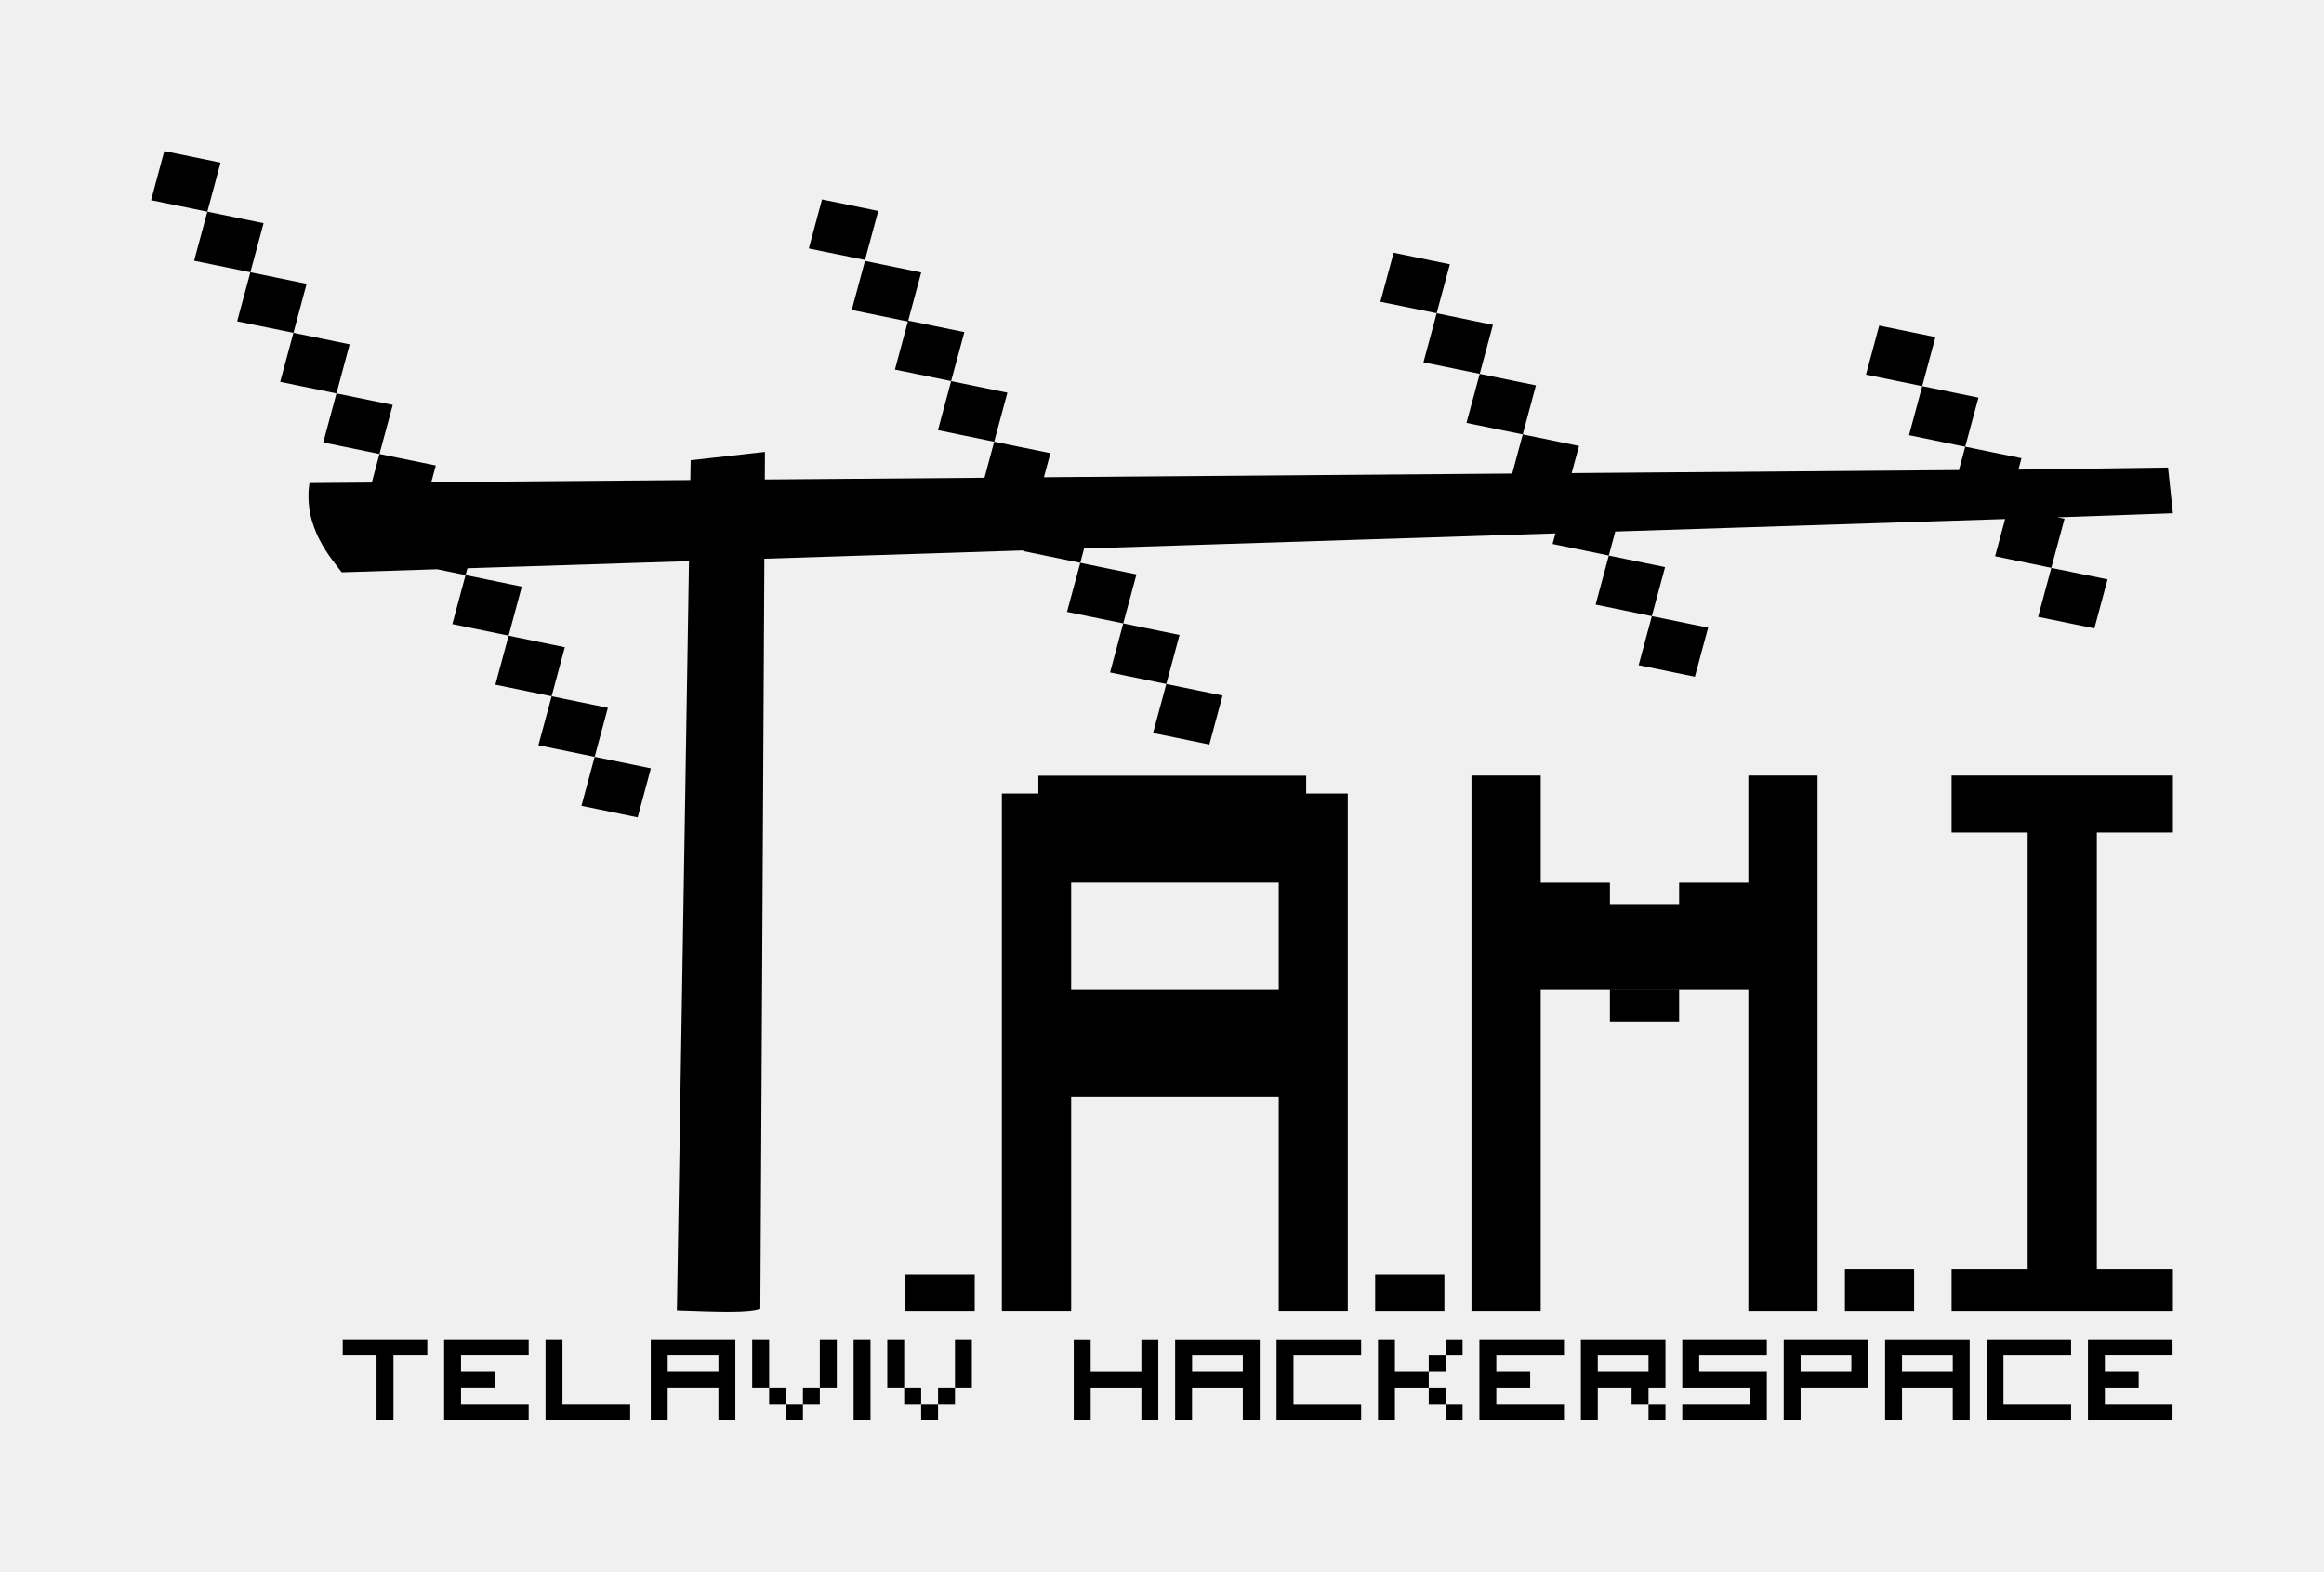
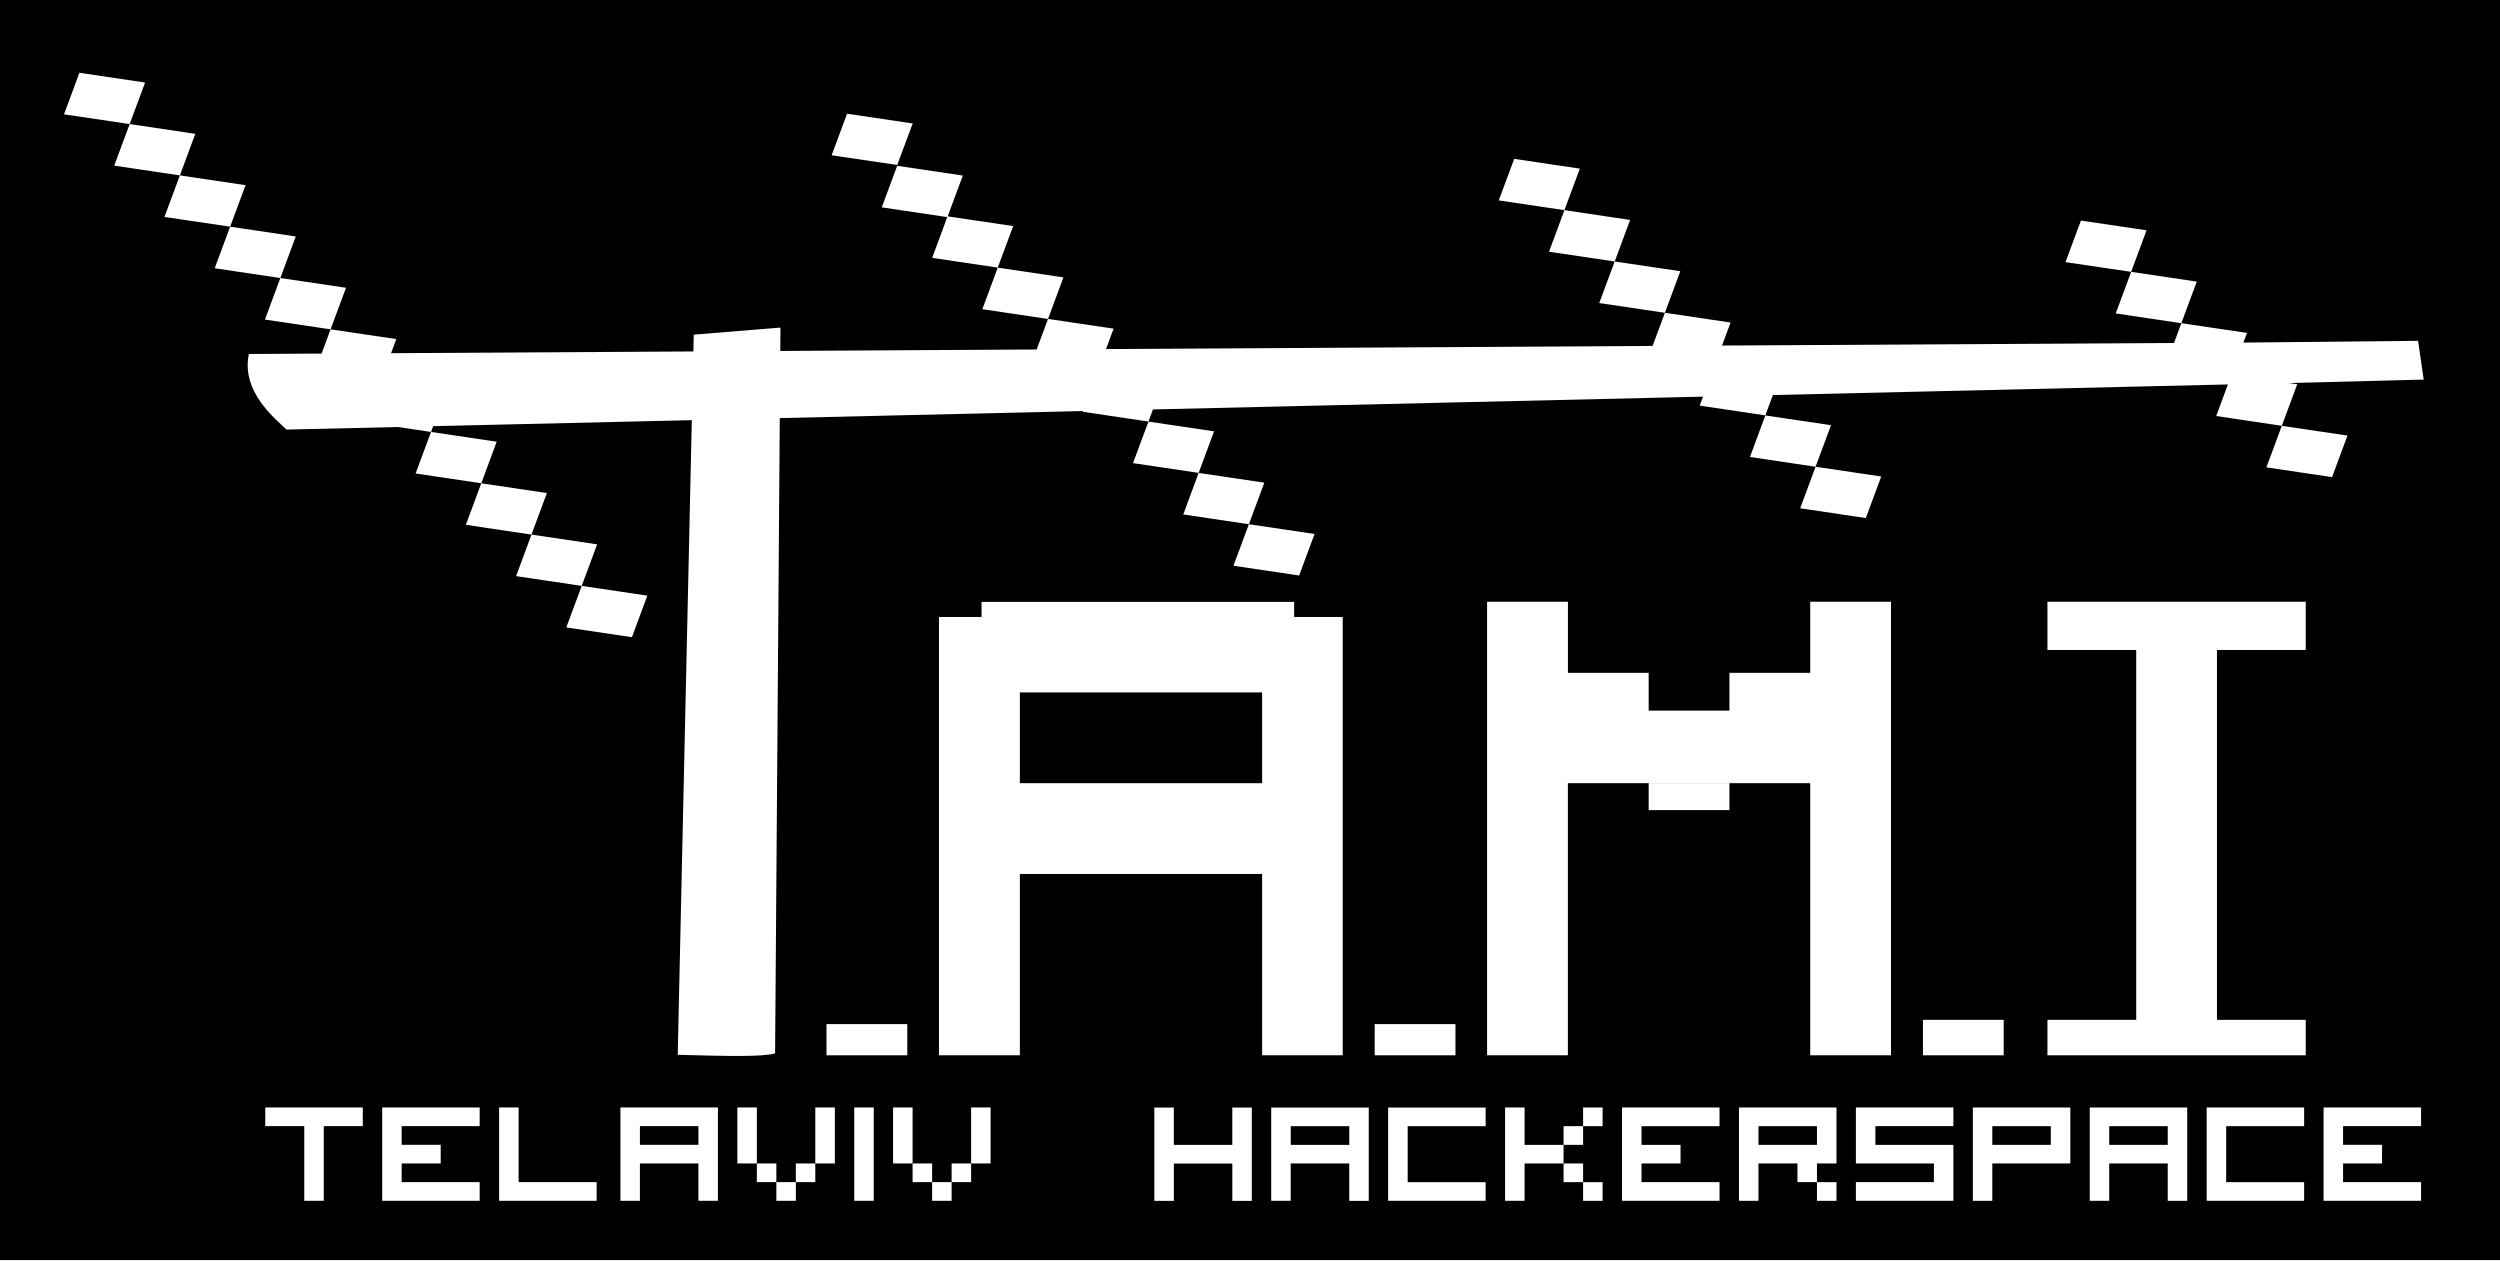
- <svg xmlns="http://www.w3.org/2000/svg" viewBox="0 0 272.503 184.248">
-   <g>
-     <g>
-       <path d="M40.187 157.033v1.9h3.965v7.594h1.983v-7.594h3.968v-1.9h-9.916" />
-       <path d="M52.077 157.033v9.494h9.915v-1.9h-7.934v-1.9h3.97v-1.893h-3.97v-1.9h7.934v-1.9h-9.916" />
-       <path d="M63.97 157.034v9.493h9.918v-1.9h-7.935v-7.594H63.97" />
-       <path d="M76.307 157.033v9.494h1.982v-3.8h5.95v3.8h1.985v-9.494h-9.918zm1.982 1.9h5.952v1.9H78.29v-1.9z" />
-       <path d="M88.2 157.033v5.695h1.984v-5.695H88.2" />
-       <path d="M90.184 162.728v1.9h1.982v-1.9h-1.982" />
-       <path d="M92.166 164.628v1.9h1.983v-1.9h-1.985" />
-       <path d="M94.148 164.628h1.98v-1.9h-1.98v1.9" />
-       <path d="M96.128 162.728h1.99v-5.695h-1.99v5.695" />
-       <path d="M100.09 157.033v9.494h1.982v-9.494h-1.982" />
-       <path d="M104.04 157.033v5.695h1.982v-5.695h-1.983" />
-       <path d="M106.023 162.728v1.9h1.988v-1.9h-1.987" />
-       <path d="M108.01 164.628v1.9h1.983v-1.9h-1.982" />
-       <path d="M109.993 164.628h1.983v-1.9h-1.983v1.9" />
-       <path d="M111.976 162.728h1.98v-5.695h-1.98v5.695" />
-     </g>
-     <g>
-       <path d="M125.902 157.038v9.493h1.986v-3.797h5.947v3.8h1.982v-9.493h-1.983v3.798h-5.948v-3.8H125.9" />
-       <path d="M137.793 157.04v9.49h1.98v-3.798h5.954v3.8h1.984v-9.493h-9.917zm1.986 1.9h5.95v1.898h-5.95v-1.9z" />
-       <path d="M149.683 157.04v9.49h9.918v-1.897h-7.93v-5.694h7.93v-1.9h-9.917" />
-       <path d="M161.578 157.04v9.49h1.983v-3.8h3.966v-1.893h-3.965v-3.8h-1.98" />
-       <path d="M167.527 160.837h1.986v-1.9h-1.986v1.9" />
-       <path d="M169.513 158.937h1.983v-1.9h-1.983v1.9" />
-       <path d="M167.527 162.73v1.9h1.986v-1.9h-1.986" />
-       <path d="M169.513 164.63v1.9h1.983v-1.9h-1.983" />
-       <path d="M173.47 157.038v9.49h9.917v-1.897h-7.935v-1.9h3.97v-1.894h-3.97v-1.9h7.935v-1.9h-9.916" />
-       <path d="M185.367 157.037v9.492h1.983v-3.8h3.964v1.9h1.983v-1.9h1.986v-5.693h-9.916zm1.983 1.9h5.947v1.9h-5.947v-1.9z" />
-       <path d="M193.297 164.63v1.9h1.986v-1.898h-1.986" />
-       <path d="M197.257 157.038v5.692h7.934v1.9h-7.934v1.9h9.916v-5.694h-7.933v-1.9h7.933v-1.9h-9.915" />
-       <path d="M209.152 157.037v9.492h1.98v-3.8h7.936v-5.693h-9.916zm1.98 1.9h5.95v1.9h-5.95v-1.9z" />
-       <path d="M221.04 157.037v9.49h1.983v-3.797h5.95v3.8h1.984v-9.493h-9.918zm1.983 1.9h5.952v1.9h-5.952v-1.9z" />
-       <path d="M232.935 157.037v9.49h9.912v-1.897h-7.93v-5.694h7.93v-1.9h-9.912" />
-       <path d="M244.825 157.036v9.49h9.917v-1.897h-7.935v-1.9h3.965v-1.896h-3.965v-1.9h7.936v-1.9h-9.917" />
-     </g>
-     <g>
-       <path d="M19.264 17.717l-1.547 5.754 6.596 1.348-1.553 5.752 6.597 1.352 1.55-5.752-6.595-1.354 1.55-5.746-6.598-1.353zm10.093 14.205l-1.55 5.752 6.6 1.347 1.548-5.745-6.598-1.353zm5.05 7.1l-1.553 5.75 6.597 1.355L41 40.373l-6.594-1.352zm5.044 7.105l-1.548 5.75 6.592 1.35 1.555-5.752-6.6-1.348zm5.044 7.1l-.9 3.355-7.31.057c-.794 5.292 2.71 9.004 3.782 10.464l11.186-.358 3.336.684-1.55 5.75 6.6 1.353 1.546-5.75-6.594-1.353.213-.8 25.984-.83-1.416 87.84c5.178.18 8.29.302 9.784-.187l.47-87.94 30.47-.974-.026.1 6.596 1.354.45-1.678 55.265-1.77-.335 1.24 6.596 1.355.76-2.818 45.71-1.465-1.174 4.37 6.59 1.353 1.55-5.752-.814-.168 13.52-.476-.567-5.366-17.545.243.36-1.337-6.598-1.346 1.554-5.754-6.595-1.352-1.548 5.755 6.59 1.354-.737 2.735-45.41.358.86-3.186-6.596-1.353 1.544-5.75-6.59-1.346-1.553 5.752 6.6 1.346-1.238 4.59-54.91.43.76-2.823-6.59-1.346 1.545-5.746-6.596-1.354-1.545 5.752 6.595 1.353-1.138 4.224-25.758.203.017-3.233-8.71.977-.04 2.325-30.372.24.524-1.95-6.596-1.35-.002.002zm67.027-8.54l1.554-5.748-6.582-1.35 1.522-5.643-6.594-1.353-1.55 5.752 6.58 1.35-1.518 5.642 6.59 1.348zm113.87.584l1.548-5.75-6.592-1.346-1.553 5.752 6.598 1.345zM59.638 74.534l-1.553 5.748 6.596 1.357-1.547 5.748 6.594 1.35 1.55-5.75-6.597-1.35 1.547-5.75-6.59-1.352zm10.09 14.2l-1.55 5.75 6.594 1.355 1.548-5.752-6.59-1.352zm26.658-65.35l-1.55 5.752 6.59 1.345 1.554-5.746-6.595-1.35zm67.025 6.252l-1.553 5.75 6.598 1.345 1.55-5.746-6.595-1.35zm5.047 7.095l-1.55 5.754 6.6 1.352 1.546-5.75-6.596-1.356zm20.184 28.413l-1.546 5.75 6.59 1.353 1.554-5.752-6.597-1.35zm-61.976.853l-1.553 5.748 6.595 1.35 1.55-5.75-6.59-1.348zm113.863.586l-1.55 5.748 6.6 1.35 1.546-5.75-6.596-1.348zm-46.84 5.664l-1.548 5.748 6.594 1.35 1.55-5.75-6.598-1.348zm-61.98.85l-1.547 5.75 6.592 1.355 1.553-5.753-6.598-1.35zm5.045 7.105l-1.55 5.745 6.6 1.354 1.548-5.75-6.598-1.35z" />
-       <path d="M106.174 149.387h8.115v4.317h-8.117v-4.317" />
-       <path d="M121.75 90.95v2.09h-4.277v60.66h8.125v-25.095h24.34V153.7h8.097V93.04h-4.88v-2.09H121.75zm3.848 12.53h24.34v12.563h-24.34V103.48z" />
-       <path d="M161.247 149.387h8.115v4.317h-8.115v-4.317" />
-       <path d="M172.54 90.93v62.773h8.116v-37.66h8.115v-.01h8.117v.01h8.117v37.66h8.113V90.93h-8.113v12.56h-8.117v2.508h-8.116v-2.508h-8.112V90.93h-8.119zm24.347 25.113h-8.116v3.727h8.117v-3.727z" />
-       <path d="M216.326 148.797h8.115v4.908h-8.113v-4.908" />
-       <path d="M228.836 97.605h8.92v51.192h-8.92v4.907h25.95v-4.907h-8.92V97.605h8.92V90.93h-25.95v6.675z" />
+ <svg xmlns="http://www.w3.org/2000/svg" viewBox="0 0 254.269 128.153" id="svg3466" version="1.1" width="71.76mm" height="36.168mm">
+   <defs id="defs3554" />
+   <g id="layer1" style="display:inline" transform="translate(-11.20573,-46.39773)">
+     <rect style="opacity:1;fill:#000000;fill-opacity:1;stroke:none;stroke-width:3.1;stroke-miterlimit:4;stroke-dasharray:3.1, 3.1;stroke-dashoffset:0;stroke-opacity:1" id="rect4588" width="254.269" height="128.153" x="11.206" y="46.398" />
+   </g>
+   <g id="layer2" style="display:inline" transform="translate(-11.20573,-46.39773)">
+     <g transform="translate(0,1.0986328e-6)" id="g3468" style="fill:#ffffff">
+       <g id="g3470" style="fill:#ffffff" transform="translate(-2,2)">
+         <path d="m 40.187,157.033 0,1.9 3.965,0 0,7.594 1.983,0 0,-7.594 3.968,0 0,-1.9 -9.916,0" id="path3472" style="fill:#ffffff" />
+         <path d="m 52.077,157.033 0,9.494 9.915,0 0,-1.9 -7.934,0 0,-1.9 3.97,0 0,-1.893 -3.97,0 0,-1.9 7.934,0 0,-1.9 -9.916,0" id="path3474" style="fill:#ffffff" />
+         <path d="m 63.97,157.034 0,9.493 9.918,0 0,-1.9 -7.935,0 0,-7.594 -1.983,0" id="path3476" style="fill:#ffffff" />
+         <path d="m 76.307,157.033 0,9.494 1.982,0 0,-3.8 5.95,0 0,3.8 1.985,0 0,-9.494 -9.918,0 z m 1.982,1.9 5.952,0 0,1.9 -5.951,0 0,-1.9 z" id="path3478" style="fill:#ffffff" />
+         <path d="m 88.2,157.033 0,5.695 1.984,0 0,-5.695 -1.984,0" id="path3480" style="fill:#ffffff" />
+         <path d="m 90.184,162.728 0,1.9 1.982,0 0,-1.9 -1.982,0" id="path3482" style="fill:#ffffff" />
+         <path d="m 92.166,164.628 0,1.9 1.983,0 0,-1.9 -1.985,0" id="path3484" style="fill:#ffffff" />
+         <path d="m 94.148,164.628 1.98,0 0,-1.9 -1.98,0 0,1.9" id="path3486" style="fill:#ffffff" />
+         <path d="m 96.128,162.728 1.99,0 0,-5.695 -1.99,0 0,5.695" id="path3488" style="fill:#ffffff" />
+         <path d="m 100.09,157.033 0,9.494 1.982,0 0,-9.494 -1.982,0" id="path3490" style="fill:#ffffff" />
+         <path d="m 104.04,157.033 0,5.695 1.982,0 0,-5.695 -1.983,0" id="path3492" style="fill:#ffffff" />
+         <path d="m 106.023,162.728 0,1.9 1.988,0 0,-1.9 -1.987,0" id="path3494" style="fill:#ffffff" />
+         <path d="m 108.01,164.628 0,1.9 1.983,0 0,-1.9 -1.982,0" id="path3496" style="fill:#ffffff" />
+         <path d="m 109.993,164.628 1.983,0 0,-1.9 -1.983,0 0,1.9" id="path3498" style="fill:#ffffff" />
+         <path d="m 111.976,162.728 1.98,0 0,-5.695 -1.98,0 0,5.695" id="path3500" style="fill:#ffffff" />
+       </g>
+       <g id="g3502" style="fill:#ffffff" transform="translate(2.707032,2)">
+         <path d="m 125.902,157.038 0,9.493 1.986,0 0,-3.797 5.947,0 0,3.8 1.982,0 0,-9.493 -1.983,0 0,3.798 -5.948,0 0,-3.8 -1.986,0" id="path3504" style="fill:#ffffff" />
+         <path d="m 137.793,157.04 0,9.49 1.98,0 0,-3.798 5.954,0 0,3.8 1.984,0 0,-9.493 -9.917,0 z m 1.986,1.9 5.95,0 0,1.898 -5.95,0 0,-1.9 z" id="path3506" style="fill:#ffffff" />
+         <path d="m 149.683,157.04 0,9.49 9.918,0 0,-1.897 -7.93,0 0,-5.694 7.93,0 0,-1.9 -9.917,0" id="path3508" style="fill:#ffffff" />
+         <path d="m 161.578,157.04 0,9.49 1.983,0 0,-3.8 3.966,0 0,-1.893 -3.965,0 0,-3.8 -1.98,0" id="path3510" style="fill:#ffffff" />
+         <path d="m 167.527,160.837 1.986,0 0,-1.9 -1.986,0 0,1.9" id="path3512" style="fill:#ffffff" />
+         <path d="m 169.513,158.937 1.983,0 0,-1.9 -1.983,0 0,1.9" id="path3514" style="fill:#ffffff" />
+         <path d="m 167.527,162.73 0,1.9 1.986,0 0,-1.9 -1.986,0" id="path3516" style="fill:#ffffff" />
+         <path d="m 169.513,164.63 0,1.9 1.983,0 0,-1.9 -1.983,0" id="path3518" style="fill:#ffffff" />
+         <path d="m 173.47,157.038 0,9.49 9.917,0 0,-1.897 -7.935,0 0,-1.9 3.97,0 0,-1.894 -3.97,0 0,-1.9 7.935,0 0,-1.9 -9.916,0" id="path3520" style="fill:#ffffff" />
+         <path d="m 185.367,157.037 0,9.492 1.983,0 0,-3.8 3.964,0 0,1.9 1.983,0 0,-1.9 1.986,0 0,-5.693 -9.916,0 z m 1.983,1.9 5.947,0 0,1.9 -5.947,0 0,-1.9 z" id="path3522" style="fill:#ffffff" />
+         <path d="m 193.297,164.63 0,1.9 1.986,0 0,-1.898 -1.986,0" id="path3524" style="fill:#ffffff" />
+         <path d="m 197.257,157.038 0,5.692 7.934,0 0,1.9 -7.934,0 0,1.9 9.916,0 0,-5.694 -7.933,0 0,-1.9 7.933,0 0,-1.9 -9.915,0" id="path3526" style="fill:#ffffff" />
+         <path d="m 209.152,157.037 0,9.492 1.98,0 0,-3.8 7.936,0 0,-5.693 -9.916,0 z m 1.98,1.9 5.95,0 0,1.9 -5.95,0 0,-1.9 z" id="path3528" style="fill:#ffffff" />
+         <path d="m 221.04,157.037 0,9.49 1.983,0 0,-3.797 5.95,0 0,3.8 1.984,0 0,-9.493 -9.918,0 z m 1.983,1.9 5.952,0 0,1.9 -5.952,0 0,-1.9 z" id="path3530" style="fill:#ffffff" />
+         <path d="m 232.935,157.037 0,9.49 9.912,0 0,-1.897 -7.93,0 0,-5.694 7.93,0 0,-1.9 -9.912,0" id="path3532" style="fill:#ffffff" />
+         <path d="m 244.825,157.036 0,9.49 9.917,0 0,-1.897 -7.935,0 0,-1.9 3.965,0 0,-1.896 -3.965,0 0,-1.9 7.936,0 0,-1.9 -9.917,0" id="path3534" style="fill:#ffffff" />
+       </g>
+       <g id="g3536" style="fill:#ffffff" transform="matrix(1.012363,0,0,0.734862,-0.2190439,40.77743)">
+         <path d="m 19.264,17.717 -1.547,5.754 6.596,1.348 -1.553,5.752 6.597,1.352 1.55,-5.752 -6.595,-1.354 1.55,-5.746 -6.598,-1.353 z m 10.093,14.205 -1.55,5.752 6.6,1.347 1.548,-5.745 -6.598,-1.353 z m 5.05,7.1 -1.553,5.75 6.597,1.355 L 41,40.373 34.406,39.021 Z m 5.044,7.105 -1.548,5.75 6.592,1.35 1.555,-5.752 -6.6,-1.348 z m 5.044,7.1 -0.9,3.355 -7.31,0.057 c -0.794,5.292 2.71,9.004 3.782,10.464 l 11.186,-0.358 3.336,0.684 -1.55,5.75 6.6,1.353 1.546,-5.75 -6.594,-1.353 0.213,-0.8 25.984,-0.83 -1.416,87.84 c 5.178,0.18 8.29,0.302 9.784,-0.187 l 0.47,-87.94 30.47,-0.974 -0.026,0.1 6.596,1.354 0.45,-1.678 55.265,-1.77 -0.335,1.24 6.596,1.355 0.76,-2.818 45.71,-1.465 -1.174,4.37 6.59,1.353 1.55,-5.752 -0.814,-0.168 13.52,-0.476 -0.567,-5.366 -17.545,0.243 0.36,-1.337 -6.598,-1.346 1.554,-5.754 -6.595,-1.352 -1.548,5.755 6.59,1.354 -0.737,2.735 -45.41,0.358 0.86,-3.186 -6.596,-1.353 1.544,-5.75 -6.59,-1.346 -1.553,5.752 6.6,1.346 -1.238,4.59 -54.91,0.43 0.76,-2.823 -6.59,-1.346 1.545,-5.746 -6.596,-1.354 -1.545,5.752 6.595,1.353 -1.138,4.224 -25.758,0.203 0.017,-3.233 -8.71,0.977 -0.04,2.325 -30.372,0.24 0.524,-1.95 -6.596,-1.35 -0.002,0.002 z m 67.027,-8.54 1.554,-5.748 -6.582,-1.35 1.522,-5.643 -6.594,-1.353 -1.55,5.752 6.58,1.35 -1.518,5.642 6.59,1.348 z m 113.87,0.584 1.548,-5.75 -6.592,-1.346 -1.553,5.752 6.598,1.345 z m -165.754,29.263 -1.553,5.748 6.596,1.357 -1.547,5.748 6.594,1.35 1.55,-5.75 -6.597,-1.35 1.547,-5.75 -6.59,-1.352 z m 10.09,14.2 -1.55,5.75 6.594,1.355 1.548,-5.752 -6.59,-1.352 z m 26.658,-65.35 -1.55,5.752 6.59,1.345 1.554,-5.746 -6.595,-1.35 z m 67.025,6.252 -1.553,5.75 6.598,1.345 1.55,-5.746 -6.595,-1.35 z m 5.047,7.095 -1.55,5.754 6.6,1.352 1.546,-5.75 -6.596,-1.356 z m 20.184,28.413 -1.546,5.75 6.59,1.353 1.554,-5.752 -6.597,-1.35 z m -61.976,0.853 -1.553,5.748 6.595,1.35 1.55,-5.75 -6.59,-1.348 z m 113.863,0.586 -1.55,5.748 6.6,1.35 1.546,-5.75 -6.596,-1.348 z m -46.84,5.664 -1.548,5.748 6.594,1.35 1.55,-5.75 -6.598,-1.348 z m -61.98,0.85 -1.547,5.75 6.592,1.355 1.553,-5.753 -6.598,-1.35 z m 5.045,7.105 -1.55,5.745 6.6,1.354 1.548,-5.75 -6.598,-1.35 z" id="path3538" style="fill:#ffffff" />
+         <path d="m 94.321,149.387 8.115,0 0,4.317 -8.117,0 0,-4.317" id="path3540" style="fill:#ffffff" />
+         <path d="m 109.897,90.95 0,2.09 -4.277,0 0,60.66 8.125,0 0,-25.095 24.34,0 0,25.095 8.097,0 0,-60.66 -4.88,0 0,-2.09 -31.405,0 z m 3.848,12.53 24.34,0 0,12.563 -24.34,0 0,-12.563 z" id="path3542" style="fill:#ffffff" />
+         <path d="m 149.394,149.387 8.115,0 0,4.317 -8.115,0 0,-4.317" id="path3544" style="fill:#ffffff" />
+         <path d="m 160.687,90.93 0,62.773 8.116,0 0,-37.66 8.115,0 0,-0.01 8.117,0 0,0.01 8.117,0 0,37.66 8.113,0 0,-62.773 -8.113,0 0,9.838 -8.117,0 0,5.23 -8.116,0 0,-5.23 -8.112,0 0,-9.838 -8.119,0 z m 24.347,25.113 -8.116,0 0,3.727 8.117,0 0,-3.727 z" id="path3546" style="fill:#ffffff" />
+         <path d="m 204.473,148.797 8.115,0 0,4.908 -8.113,0 0,-4.908" id="path3548" style="fill:#ffffff" />
+         <path d="m 216.983,97.605 8.92,0 0,51.192 -8.92,0 0,4.907 25.95,0 0,-4.907 -8.92,0 0,-51.192 8.92,0 0,-6.675 -25.95,0 0,6.675 z" id="path3550" style="fill:#ffffff" />
+       </g>
    </g>
  </g>
</svg>
